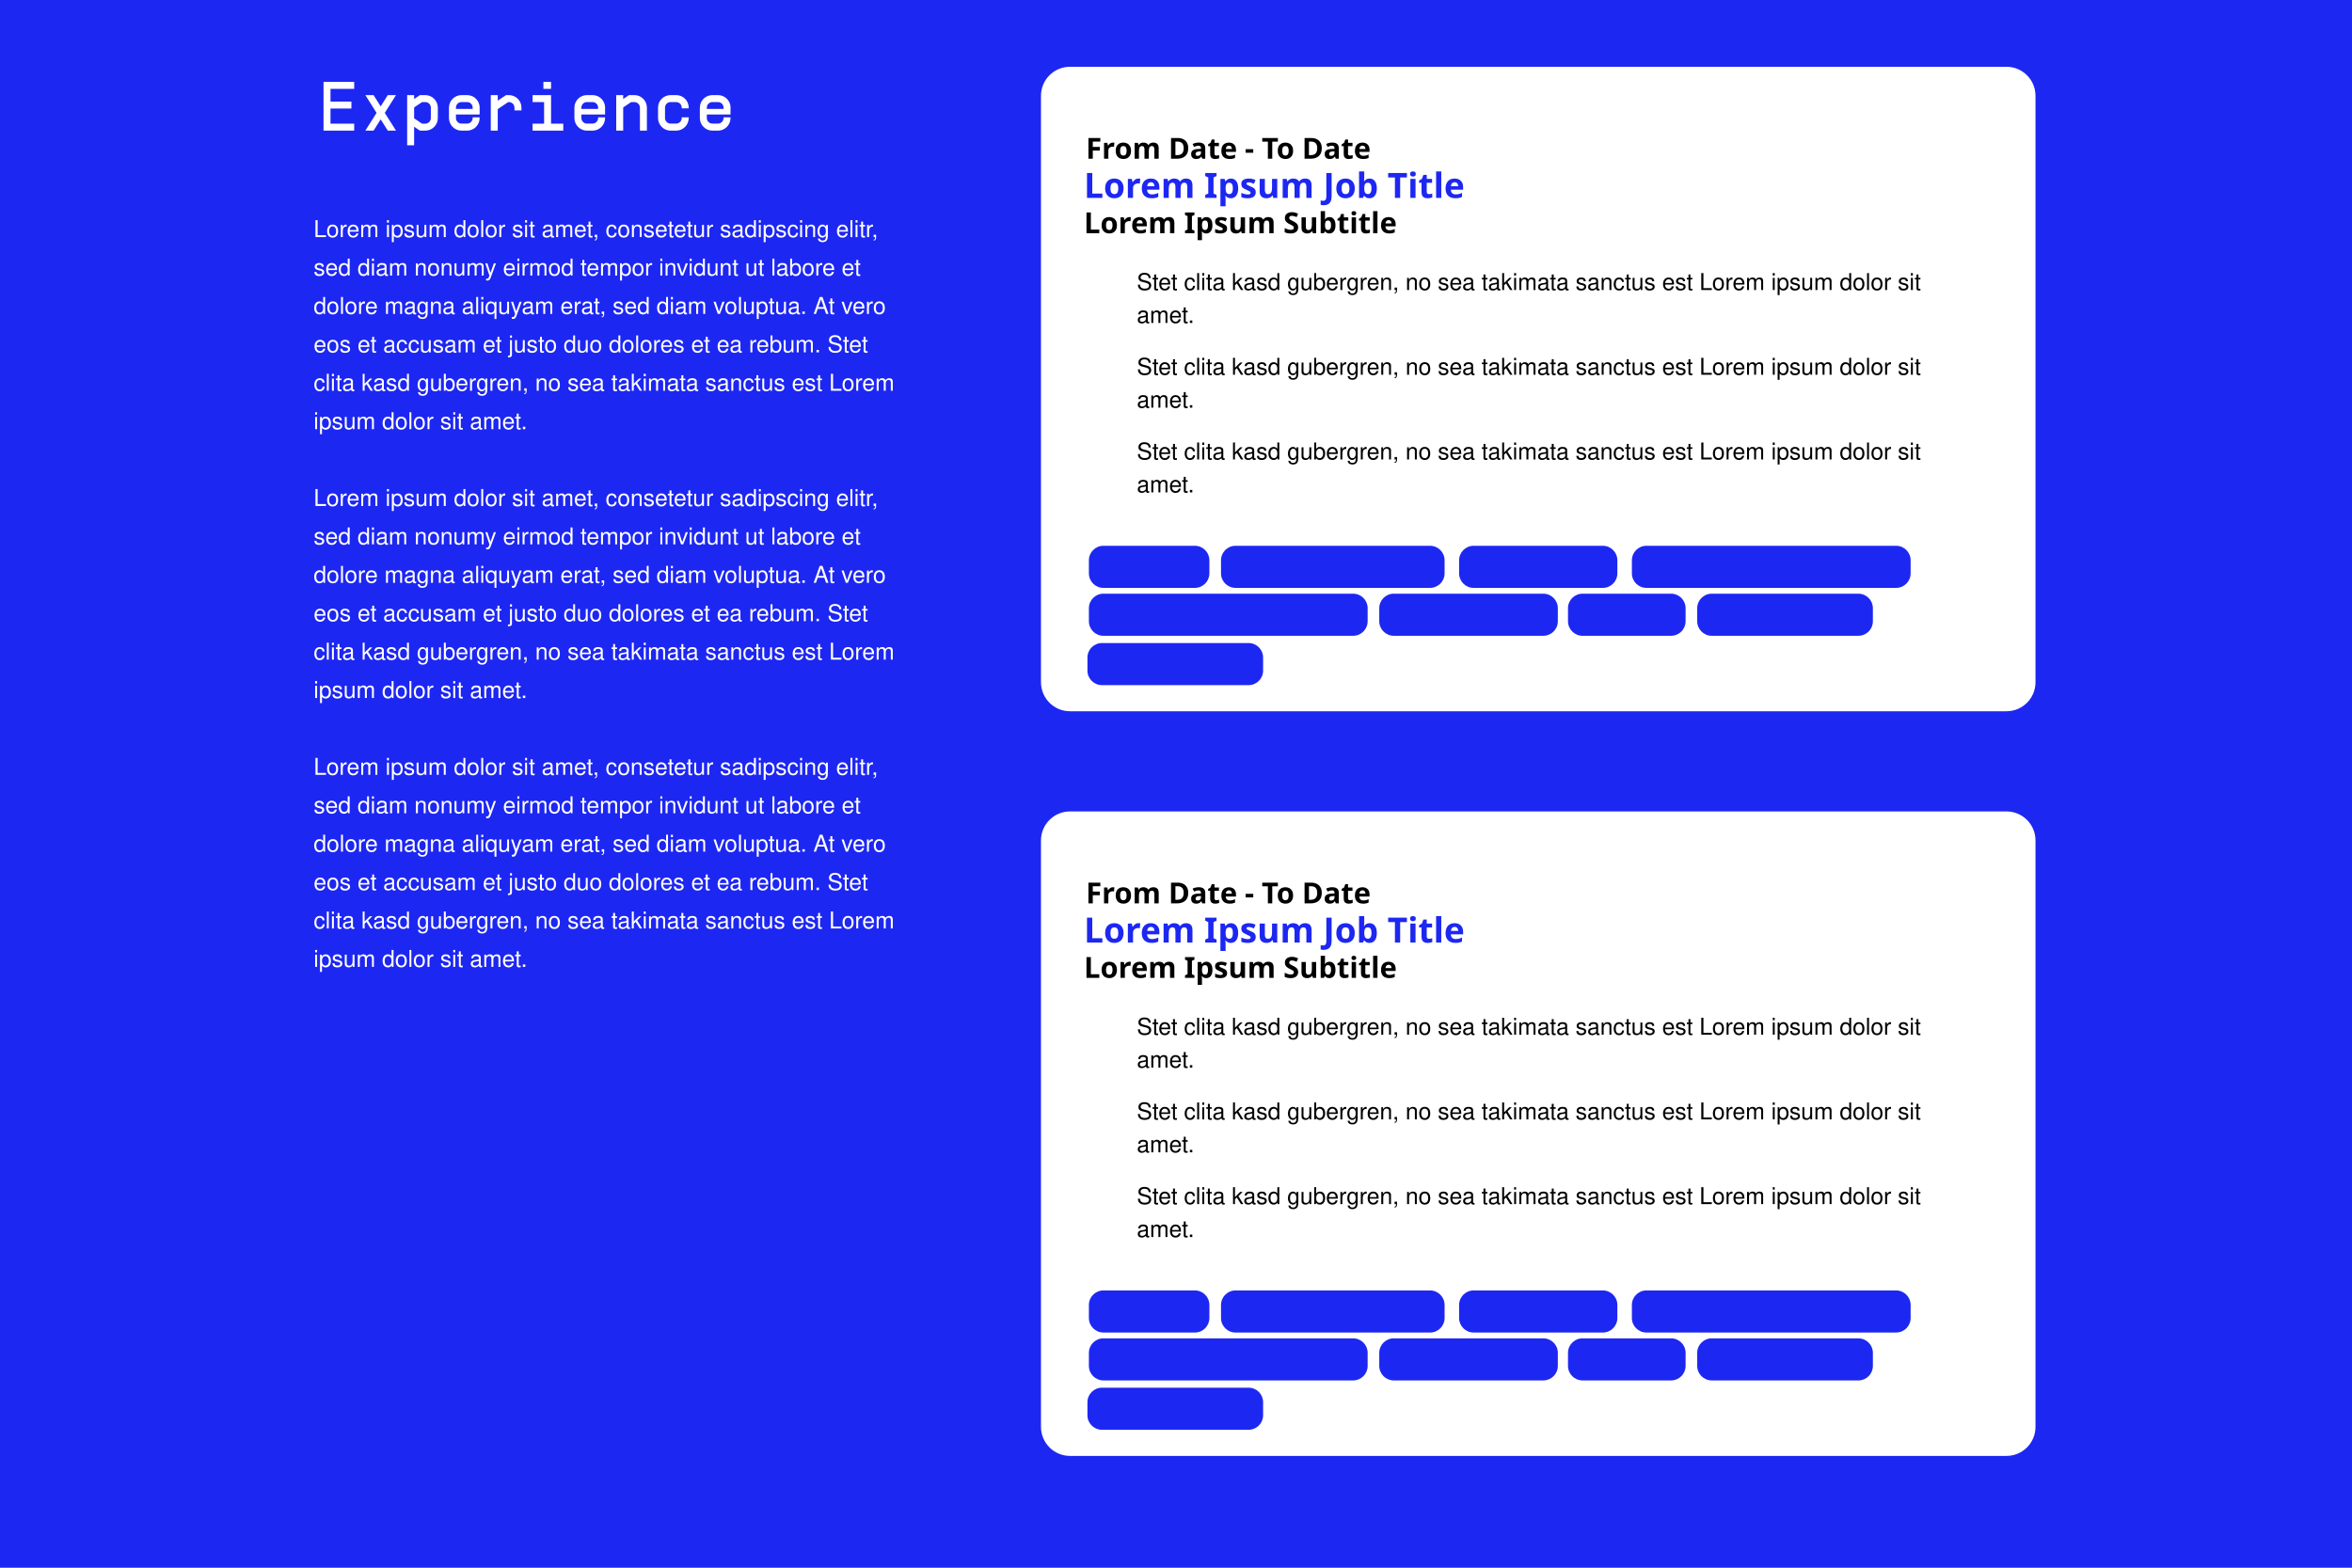
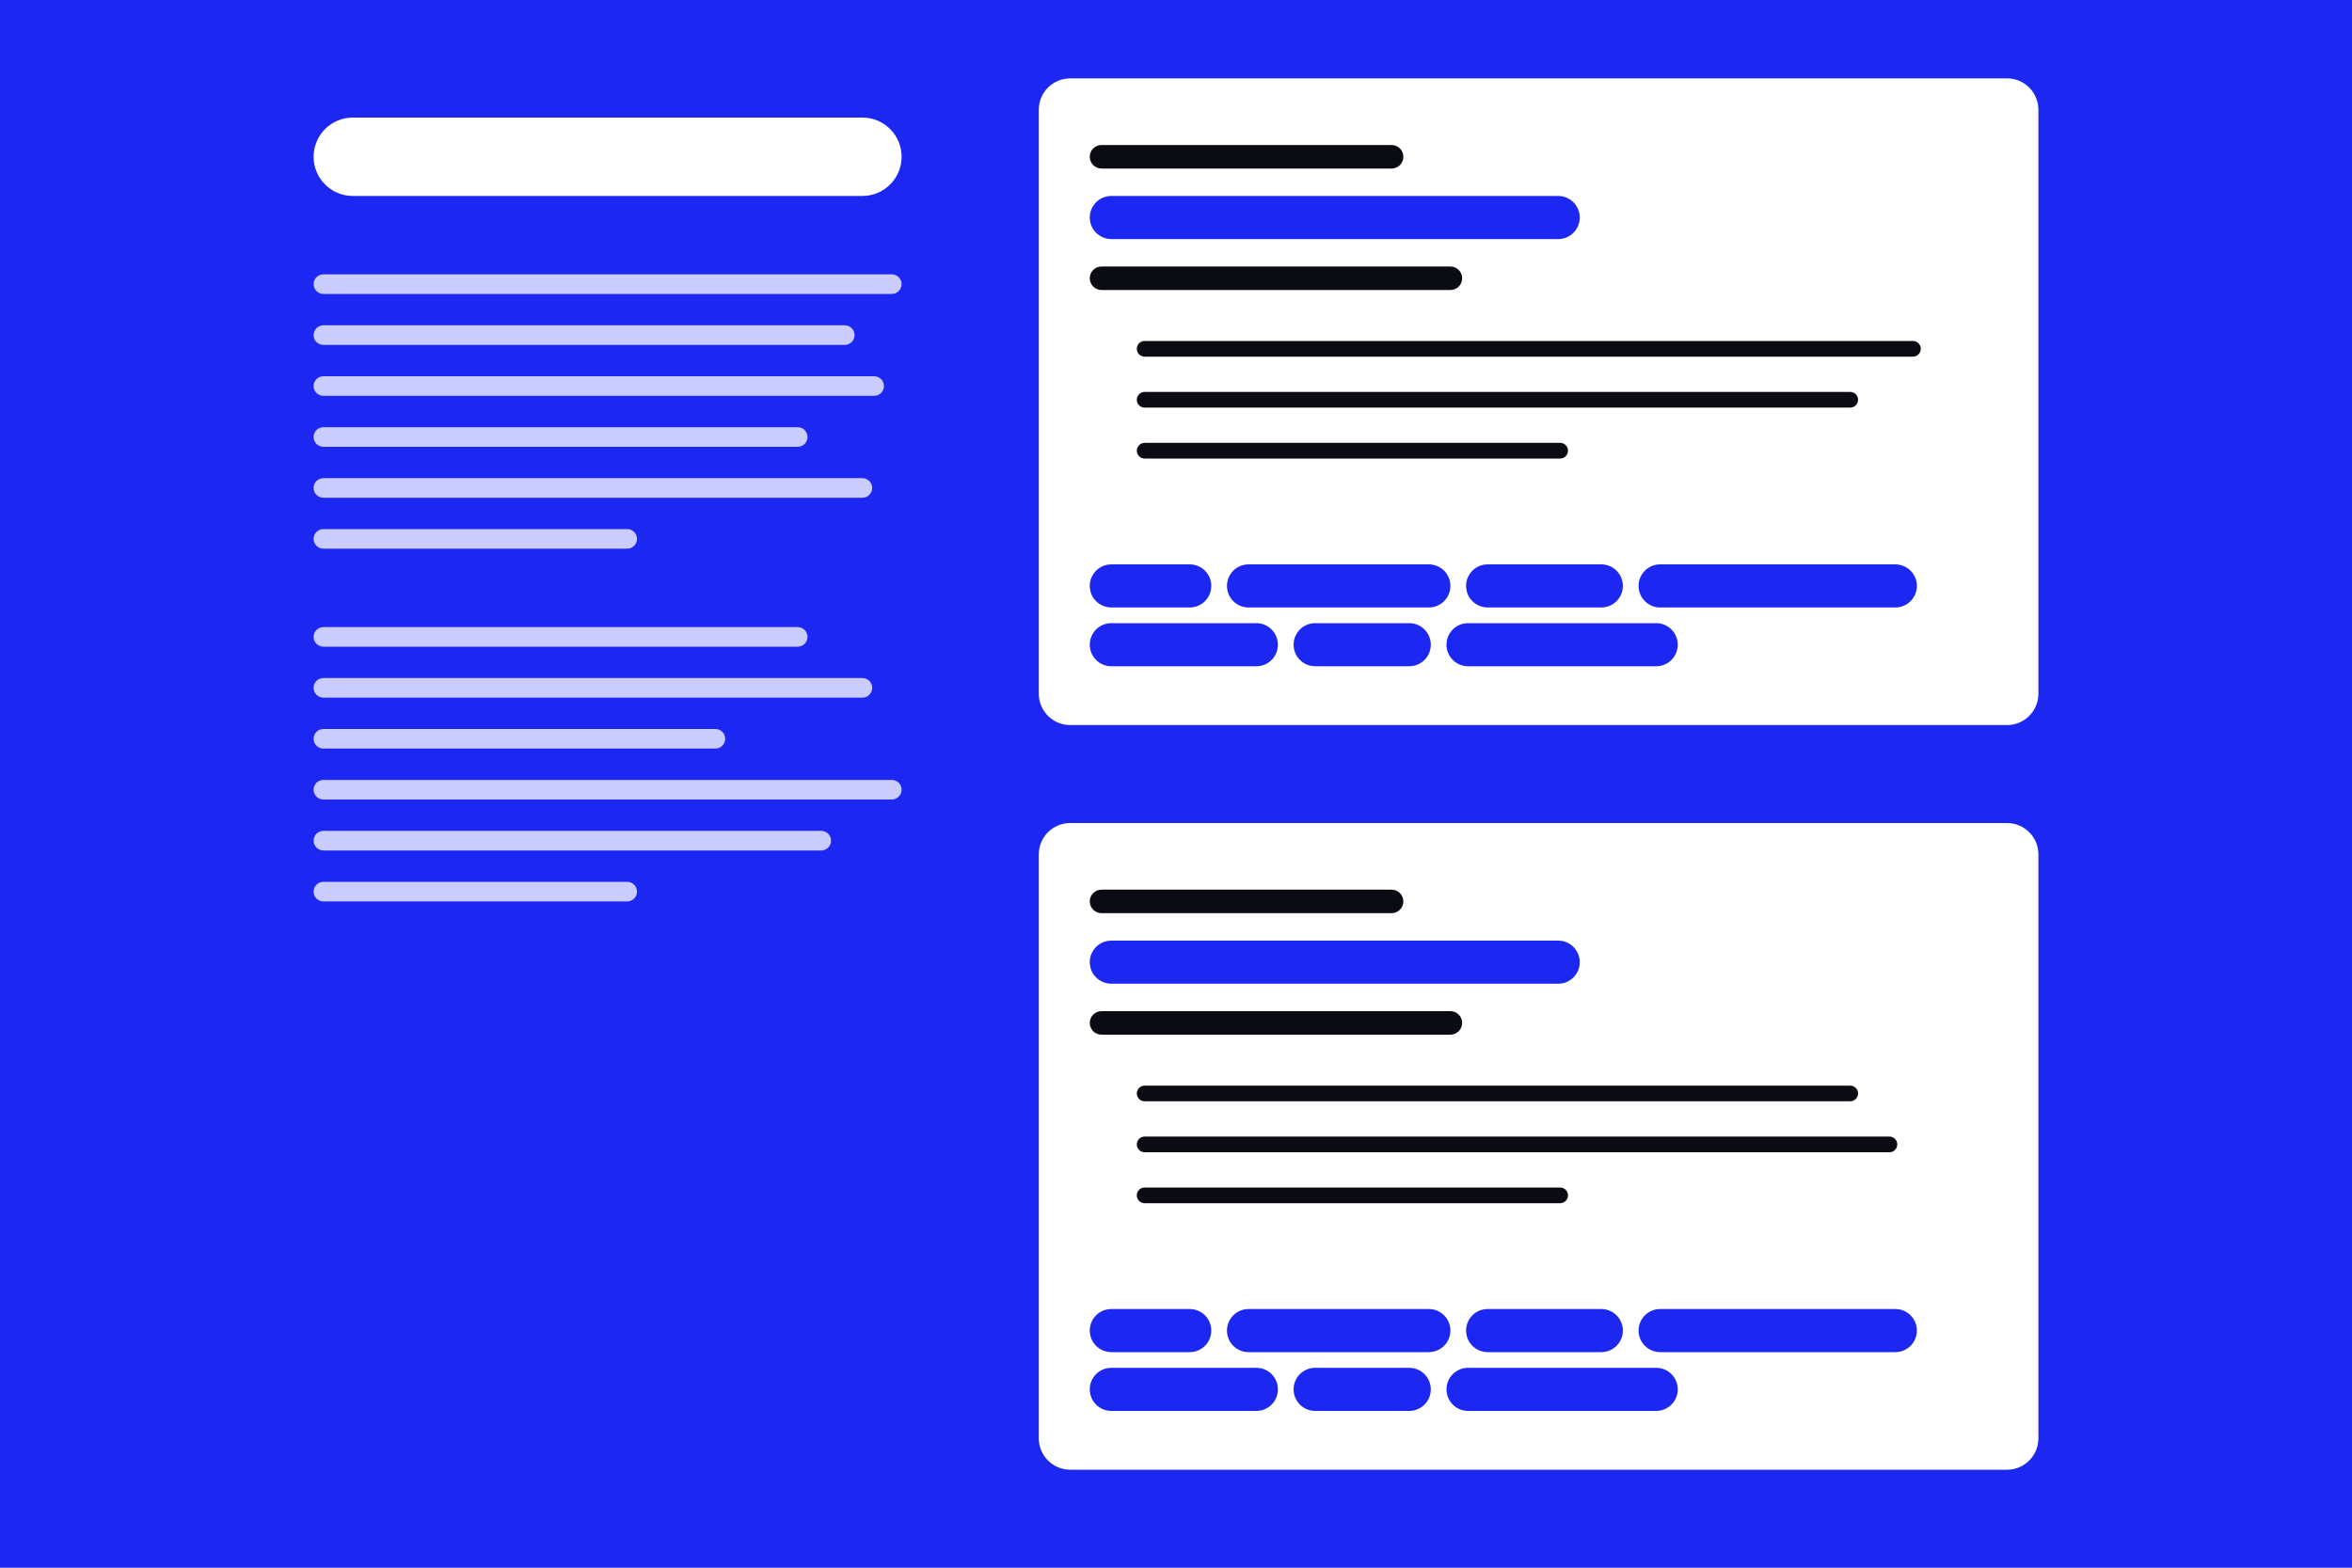
- <svg xmlns="http://www.w3.org/2000/svg" height="800" viewBox="0 0 1200 800" width="1200">
-   <g fill-rule="evenodd">
-     <path d="m-111.111 800h1422.222v-800h-1422.222z" fill="#1d27f2" />
-     <path d="m531.111 728.148c0 8.182 6.633 14.815 14.815 14.815h477.778c8.182 0 14.815-6.633 14.815-14.815v-299.259c0-8.182-6.633-14.815-14.815-14.815h-477.778c-8.182 0-14.815 6.633-14.815 14.815z" fill="#fff" />
-     <path d="m554.815 722.222c0 4.091 3.316 7.407 7.407 7.407h74.815c4.091 0 7.407-3.316 7.407-7.407v-6.667c0-4.091-3.316-7.407-7.407-7.407h-74.815c-4.091 0-7.407 3.316-7.407 7.407zm311.111-25.185c0 4.091 3.316 7.407 7.407 7.407h74.815c4.091 0 7.407-3.316 7.407-7.407v-6.667c0-4.091-3.316-7.407-7.407-7.407h-74.815c-4.091 0-7.407 3.316-7.407 7.407zm-65.926 0c0 4.091 3.316 7.407 7.407 7.407h45.185c4.091 0 7.407-3.316 7.407-7.407v-6.667c0-4.091-3.316-7.407-7.407-7.407h-45.185c-4.091 0-7.407 3.316-7.407 7.407zm-96.296 0c0 4.091 3.316 7.407 7.407 7.407h76.296c4.091 0 7.407-3.316 7.407-7.407v-6.667c0-4.091-3.316-7.407-7.407-7.407h-76.296c-4.091 0-7.407 3.316-7.407 7.407zm-148.148 0c0 4.091 3.316 7.407 7.407 7.407h127.407c4.091 0 7.407-3.316 7.407-7.407v-6.667c0-4.091-3.316-7.407-7.407-7.407h-127.407c-4.091 0-7.407 3.316-7.407 7.407zm277.037-24.444c0 4.091 3.316 7.407 7.407 7.407h127.407c4.091 0 7.407-3.316 7.407-7.407v-6.667c0-4.091-3.316-7.407-7.407-7.407h-127.407c-4.091 0-7.407 3.316-7.407 7.407zm-88.148 0c0 4.091 3.316 7.407 7.407 7.407h65.926c4.091 0 7.407-3.316 7.407-7.407v-6.667c0-4.091-3.316-7.407-7.407-7.407h-65.926c-4.091 0-7.407 3.316-7.407 7.407zm-121.482 0c0 4.091 3.316 7.407 7.407 7.407h99.259c4.091 0 7.407-3.316 7.407-7.407v-6.667c0-4.091-3.316-7.407-7.407-7.407h-99.259c-4.091 0-7.407 3.316-7.407 7.407zm-67.407 0c0 4.091 3.316 7.407 7.407 7.407h46.667c4.091 0 7.407-3.316 7.407-7.407v-6.667c0-4.091-3.316-7.407-7.407-7.407h-46.667c-4.091 0-7.407 3.316-7.407 7.407z" fill="#1d27f2" />
-   </g>
-   <text>
-     <tspan font-family="Helvetica" font-size="11.852" x="580" y="528">Stet clita kasd gubergren, no sea takimata sanctus est Lorem ipsum dolor sit</tspan>
-     <tspan font-family="Helvetica" font-size="11.852" x="580" y="544.8">amet.</tspan>
-     <tspan font-family="Helvetica" font-size="11.852" x="580" y="571.23">Stet clita kasd gubergren, no sea takimata sanctus est Lorem ipsum dolor sit</tspan>
-     <tspan font-family="Helvetica" font-size="11.852" x="580" y="588.03">amet.</tspan>
-     <tspan font-family="Helvetica" font-size="11.852" x="580" y="614.459">Stet clita kasd gubergren, no sea takimata sanctus est Lorem ipsum dolor sit</tspan>
-     <tspan font-family="Helvetica" font-size="11.852" x="580" y="631.259">amet.</tspan>
-   </text>
-   <g font-family="JetBrains Mono">
-     <text font-size="14.815" font-weight="600" x="553" y="499">Lorem Ipsum Subtitle</text>
-     <text fill="#1d27f2" font-size="17.778" font-weight="800" x="553" y="481">Lorem Ipsum Job Title</text>
-     <text font-size="14.815" font-weight="600" x="554" y="461">From Date - To Date</text>
-   </g>
-   <path d="m531.111 348.148c0 8.182 6.633 14.815 14.815 14.815h477.778c8.182 0 14.815-6.633 14.815-14.815v-299.259c0-8.182-6.633-14.815-14.815-14.815h-477.778c-8.182 0-14.815 6.633-14.815 14.815z" fill="#fff" fill-rule="evenodd" />
-   <path d="m554.815 342.222c0 4.091 3.316 7.407 7.407 7.407h74.815c4.091 0 7.407-3.316 7.407-7.407v-6.667c0-4.091-3.316-7.407-7.407-7.407h-74.815c-4.091 0-7.407 3.316-7.407 7.407zm311.111-25.185c0 4.091 3.316 7.407 7.407 7.407h74.815c4.091 0 7.407-3.316 7.407-7.407v-6.667c0-4.091-3.316-7.407-7.407-7.407h-74.815c-4.091 0-7.407 3.316-7.407 7.407zm-65.926 0c0 4.091 3.316 7.407 7.407 7.407h45.185c4.091 0 7.407-3.316 7.407-7.407v-6.667c0-4.091-3.316-7.407-7.407-7.407h-45.185c-4.091 0-7.407 3.316-7.407 7.407zm-96.296 0c0 4.091 3.316 7.407 7.407 7.407h76.296c4.091 0 7.407-3.316 7.407-7.407v-6.667c0-4.091-3.316-7.407-7.407-7.407h-76.296c-4.091 0-7.407 3.316-7.407 7.407zm-148.148 0c0 4.091 3.316 7.407 7.407 7.407h127.407c4.091 0 7.407-3.316 7.407-7.407v-6.667c0-4.091-3.316-7.407-7.407-7.407h-127.407c-4.091 0-7.407 3.316-7.407 7.407zm277.037-24.444c0 4.091 3.316 7.407 7.407 7.407h127.407c4.091 0 7.407-3.316 7.407-7.407v-6.667c0-4.091-3.316-7.407-7.407-7.407h-127.407c-4.091 0-7.407 3.316-7.407 7.407zm-88.148 0c0 4.091 3.316 7.407 7.407 7.407h65.926c4.091 0 7.407-3.316 7.407-7.407v-6.667c0-4.091-3.316-7.407-7.407-7.407h-65.926c-4.091 0-7.407 3.316-7.407 7.407zm-121.482 0c0 4.091 3.316 7.407 7.407 7.407h99.259c4.091 0 7.407-3.316 7.407-7.407v-6.667c0-4.091-3.316-7.407-7.407-7.407h-99.259c-4.091 0-7.407 3.316-7.407 7.407zm-67.407 0c0 4.091 3.316 7.407 7.407 7.407h46.667c4.091 0 7.407-3.316 7.407-7.407v-6.667c0-4.091-3.316-7.407-7.407-7.407h-46.667c-4.091 0-7.407 3.316-7.407 7.407z" fill="#1d27f2" fill-rule="evenodd" />
-   <text>
-     <tspan font-family="Helvetica" font-size="11.852" x="580" y="148">Stet clita kasd gubergren, no sea takimata sanctus est Lorem ipsum dolor sit</tspan>
-     <tspan font-family="Helvetica" font-size="11.852" x="580" y="164.8">amet.</tspan>
-     <tspan font-family="Helvetica" font-size="11.852" x="580" y="191.23">Stet clita kasd gubergren, no sea takimata sanctus est Lorem ipsum dolor sit</tspan>
-     <tspan font-family="Helvetica" font-size="11.852" x="580" y="208.03">amet.</tspan>
-     <tspan font-family="Helvetica" font-size="11.852" x="580" y="234.459">Stet clita kasd gubergren, no sea takimata sanctus est Lorem ipsum dolor sit</tspan>
-     <tspan font-family="Helvetica" font-size="11.852" x="580" y="251.259">amet.</tspan>
-   </text>
-   <text font-family="JetBrains Mono" font-size="14.815" font-weight="600" x="553" y="119">Lorem Ipsum Subtitle</text>
-   <text fill="#1d27f2" font-family="JetBrains Mono" font-size="17.778" font-weight="800" x="553" y="101">Lorem Ipsum Job Title</text>
-   <text font-family="JetBrains Mono" font-size="14.815" font-weight="600" x="554" y="81">From Date - To Date</text>
-   <text>
-     <tspan fill="#fff" font-family="Helvetica" font-size="11.852" x="160" y="121">Lorem ipsum dolor sit amet, consetetur sadipscing elitr,</tspan>
-     <tspan fill="#fff" font-family="Helvetica" font-size="11.852" x="160" y="140.6">sed diam nonumy eirmod tempor invidunt ut labore et</tspan>
-     <tspan fill="#fff" font-family="Helvetica" font-size="11.852" x="160" y="160.2">dolore magna aliquyam erat, sed diam voluptua. At vero</tspan>
-     <tspan fill="#fff" font-family="Helvetica" font-size="11.852" x="160" y="179.8">eos et accusam et justo duo dolores et ea rebum. Stet</tspan>
-     <tspan fill="#fff" font-family="Helvetica" font-size="11.852" x="160" y="199.4">clita kasd gubergren, no sea takimata sanctus est Lorem</tspan>
-     <tspan fill="#fff" font-family="Helvetica" font-size="11.852" x="160" y="219">ipsum dolor sit amet.</tspan>
-     <tspan fill="#fff" font-family="Helvetica" font-size="11.852" x="160" y="258.2">Lorem ipsum dolor sit amet, consetetur sadipscing elitr,</tspan>
-     <tspan fill="#fff" font-family="Helvetica" font-size="11.852" x="160" y="277.8">sed diam nonumy eirmod tempor invidunt ut labore et</tspan>
-     <tspan fill="#fff" font-family="Helvetica" font-size="11.852" x="160" y="297.4">dolore magna aliquyam erat, sed diam voluptua. At vero</tspan>
-     <tspan fill="#fff" font-family="Helvetica" font-size="11.852" x="160" y="317">eos et accusam et justo duo dolores et ea rebum. Stet</tspan>
-     <tspan fill="#fff" font-family="Helvetica" font-size="11.852" x="160" y="336.6">clita kasd gubergren, no sea takimata sanctus est Lorem</tspan>
-     <tspan fill="#fff" font-family="Helvetica" font-size="11.852" x="160" y="356.2">ipsum dolor sit amet.</tspan>
-     <tspan fill="#fff" font-family="Helvetica" font-size="11.852" x="160" y="395.4">Lorem ipsum dolor sit amet, consetetur sadipscing elitr,</tspan>
-     <tspan fill="#fff" font-family="Helvetica" font-size="11.852" x="160" y="415">sed diam nonumy eirmod tempor invidunt ut labore et</tspan>
-     <tspan fill="#fff" font-family="Helvetica" font-size="11.852" x="160" y="434.6">dolore magna aliquyam erat, sed diam voluptua. At vero</tspan>
-     <tspan fill="#fff" font-family="Helvetica" font-size="11.852" x="160" y="454.2">eos et accusam et justo duo dolores et ea rebum. Stet</tspan>
-     <tspan fill="#fff" font-family="Helvetica" font-size="11.852" x="160" y="473.8">clita kasd gubergren, no sea takimata sanctus est Lorem</tspan>
-     <tspan fill="#fff" font-family="Helvetica" font-size="11.852" x="160" y="493.4">ipsum dolor sit amet.</tspan>
-   </text>
-   <path d="m372.711 54.578c-.178-3.378-2.951-6.044-6.4-6.044h-2.844c-3.52 0-6.4 2.844-6.4 6.4v5.298c0 3.52 2.88 6.436 6.4 6.436h2.844c3.556 0 6.4-2.916 6.4-6.436v-.356h-3.556v.356c0 1.564-1.28 2.844-2.844 2.844h-2.844c-1.564 0-2.844-1.28-2.844-2.844v-1.813h12.089zm-12.089.996v-.64c0-1.564 1.244-2.844 2.844-2.844h2.844c1.6 0 2.844 1.244 2.844 2.844v.64zm-12.8-.64v.356h3.556v-.356c0-3.556-2.844-6.4-6.4-6.4h-2.844c-3.52 0-6.4 2.844-6.4 6.4v5.298c0 3.52 2.88 6.436 6.4 6.436h2.844c3.556 0 6.4-2.916 6.4-6.436v-.356h-3.556v.356c0 1.564-1.28 2.844-2.844 2.844h-2.844c-1.564 0-2.844-1.28-2.844-2.844v-5.298c0-1.564 1.244-2.844 2.844-2.844h2.844c1.6 0 2.844 1.244 2.844 2.844zm-33.422-6.4v18.133h3.556v-11.84l4.053-2.738h1.636c1.564 0 2.844 1.28 2.844 2.844v11.733h3.556v-11.733c0-3.556-2.88-6.4-6.4-6.4h-2.738l-2.951 1.991v-1.991zm-5.689 6.044c-.178-3.378-2.951-6.044-6.4-6.044h-2.844c-3.52 0-6.4 2.844-6.4 6.4v5.298c0 3.52 2.88 6.436 6.4 6.436h2.844c3.556 0 6.4-2.916 6.4-6.436v-.356h-3.556v.356c0 1.564-1.28 2.844-2.844 2.844h-2.844c-1.564 0-2.844-1.28-2.844-2.844v-1.813h12.089zm-12.089.996v-.64c0-1.564 1.244-2.844 2.844-2.844h2.844c1.6 0 2.844 1.244 2.844 2.844v.64zm-15.467 7.538v-14.578h-9.422v3.556h5.867v11.022h-5.867v3.556h15.645v-3.556zm-3.911-17.778h3.911v-3.556h-3.911zm-26.844 3.2v18.133h3.556v-10.987l5.333-3.591h.356c1.564 0 2.844 1.28 2.844 2.844v1.422h3.556v-1.422c0-3.556-2.88-6.4-6.4-6.4h-1.458l-4.231 2.844v-2.844zm-5.689 6.044c-.178-3.378-2.951-6.044-6.4-6.044h-2.844c-3.52 0-6.4 2.844-6.4 6.4v5.298c0 3.52 2.88 6.436 6.4 6.436h2.844c3.556 0 6.4-2.916 6.4-6.436v-.356h-3.556v.356c0 1.564-1.28 2.844-2.844 2.844h-2.844c-1.564 0-2.844-1.28-2.844-2.844v-1.813h12.089zm-12.089.996v-.64c0-1.564 1.244-2.844 2.844-2.844h2.844c1.6 0 2.844 1.244 2.844 2.844v.64zm-24.889 18.56h3.556v-9.458l2.951 1.991h2.738c3.52 0 6.4-2.844 6.4-6.4v-5.333c0-3.52-2.88-6.4-6.4-6.4h-2.738l-2.951 1.991v-1.991h-3.556zm3.556-13.76v-5.547l4.053-2.738h1.636c1.564 0 2.844 1.28 2.844 2.844v5.333c0 1.564-1.28 2.844-2.844 2.844h-1.636zm-9.244 6.293-5.724-9.067 5.724-9.067h-4.196l-3.627 5.76-3.627-5.76h-4.196l5.724 9.067-5.724 9.067h4.196l3.627-5.76 3.627 5.76zm-21.333-24.889h-15.644v24.889h15.644v-3.556h-12.089v-7.716h10.667v-3.556h-10.667v-6.507h12.089z" fill="#fff" fill-rule="evenodd" />
+ <svg xmlns="http://www.w3.org/2000/svg" width="1200" height="800" viewBox="0 0 1200 800">
+   <rect x="0" y="0" width="1200" height="800" rx="0" fill="#1d27f2" />
+   <rect x="160" y="60" width="300" height="40" rx="20" fill="#ffffff" />
+   <rect x="160" y="140" width="300" height="10" rx="5" fill="#c9ccfc" />
+   <rect x="160" y="166" width="276" height="10" rx="5" fill="#c9ccfc" />
+   <rect x="160" y="192" width="291" height="10" rx="5" fill="#c9ccfc" />
+   <rect x="160" y="218" width="252" height="10" rx="5" fill="#c9ccfc" />
+   <rect x="160" y="244" width="285" height="10" rx="5" fill="#c9ccfc" />
+   <rect x="160" y="270" width="165" height="10" rx="5" fill="#c9ccfc" />
+   <rect x="160" y="320" width="252" height="10" rx="5" fill="#c9ccfc" />
+   <rect x="160" y="346" width="285" height="10" rx="5" fill="#c9ccfc" />
+   <rect x="160" y="372" width="210" height="10" rx="5" fill="#c9ccfc" />
+   <rect x="160" y="398" width="300" height="10" rx="5" fill="#c9ccfc" />
+   <rect x="160" y="424" width="264" height="10" rx="5" fill="#c9ccfc" />
+   <rect x="160" y="450" width="165" height="10" rx="5" fill="#c9ccfc" />
+   <rect x="530" y="40" width="510" height="330" rx="16" fill="#ffffff" />
+   <rect x="556" y="74" width="160" height="12" rx="6" fill="#0b0b14" />
+   <rect x="556" y="100" width="250" height="22" rx="11" fill="#1d27f2" />
+   <rect x="556" y="136" width="190" height="12" rx="6" fill="#0b0b14" />
+   <rect x="580" y="174" width="400" height="8" rx="4" fill="#0b0b14" />
+   <rect x="580" y="200" width="368" height="8" rx="4" fill="#0b0b14" />
+   <rect x="580" y="226" width="220" height="8" rx="4" fill="#0b0b14" />
+   <rect x="556" y="288" width="62" height="22" rx="11" fill="#1d27f2" />
+   <rect x="626" y="288" width="114" height="22" rx="11" fill="#1d27f2" />
+   <rect x="748" y="288" width="80" height="22" rx="11" fill="#1d27f2" />
+   <rect x="836" y="288" width="142" height="22" rx="11" fill="#1d27f2" />
+   <rect x="556" y="318" width="96" height="22" rx="11" fill="#1d27f2" />
+   <rect x="660" y="318" width="70" height="22" rx="11" fill="#1d27f2" />
+   <rect x="738" y="318" width="118" height="22" rx="11" fill="#1d27f2" />
+   <rect x="530" y="420" width="510" height="330" rx="16" fill="#ffffff" />
+   <rect x="556" y="454" width="160" height="12" rx="6" fill="#0b0b14" />
+   <rect x="556" y="480" width="250" height="22" rx="11" fill="#1d27f2" />
+   <rect x="556" y="516" width="190" height="12" rx="6" fill="#0b0b14" />
+   <rect x="580" y="554" width="368" height="8" rx="4" fill="#0b0b14" />
+   <rect x="580" y="580" width="388" height="8" rx="4" fill="#0b0b14" />
+   <rect x="580" y="606" width="220" height="8" rx="4" fill="#0b0b14" />
+   <rect x="556" y="668" width="62" height="22" rx="11" fill="#1d27f2" />
+   <rect x="626" y="668" width="114" height="22" rx="11" fill="#1d27f2" />
+   <rect x="748" y="668" width="80" height="22" rx="11" fill="#1d27f2" />
+   <rect x="836" y="668" width="142" height="22" rx="11" fill="#1d27f2" />
+   <rect x="556" y="698" width="96" height="22" rx="11" fill="#1d27f2" />
+   <rect x="660" y="698" width="70" height="22" rx="11" fill="#1d27f2" />
+   <rect x="738" y="698" width="118" height="22" rx="11" fill="#1d27f2" />
</svg>
